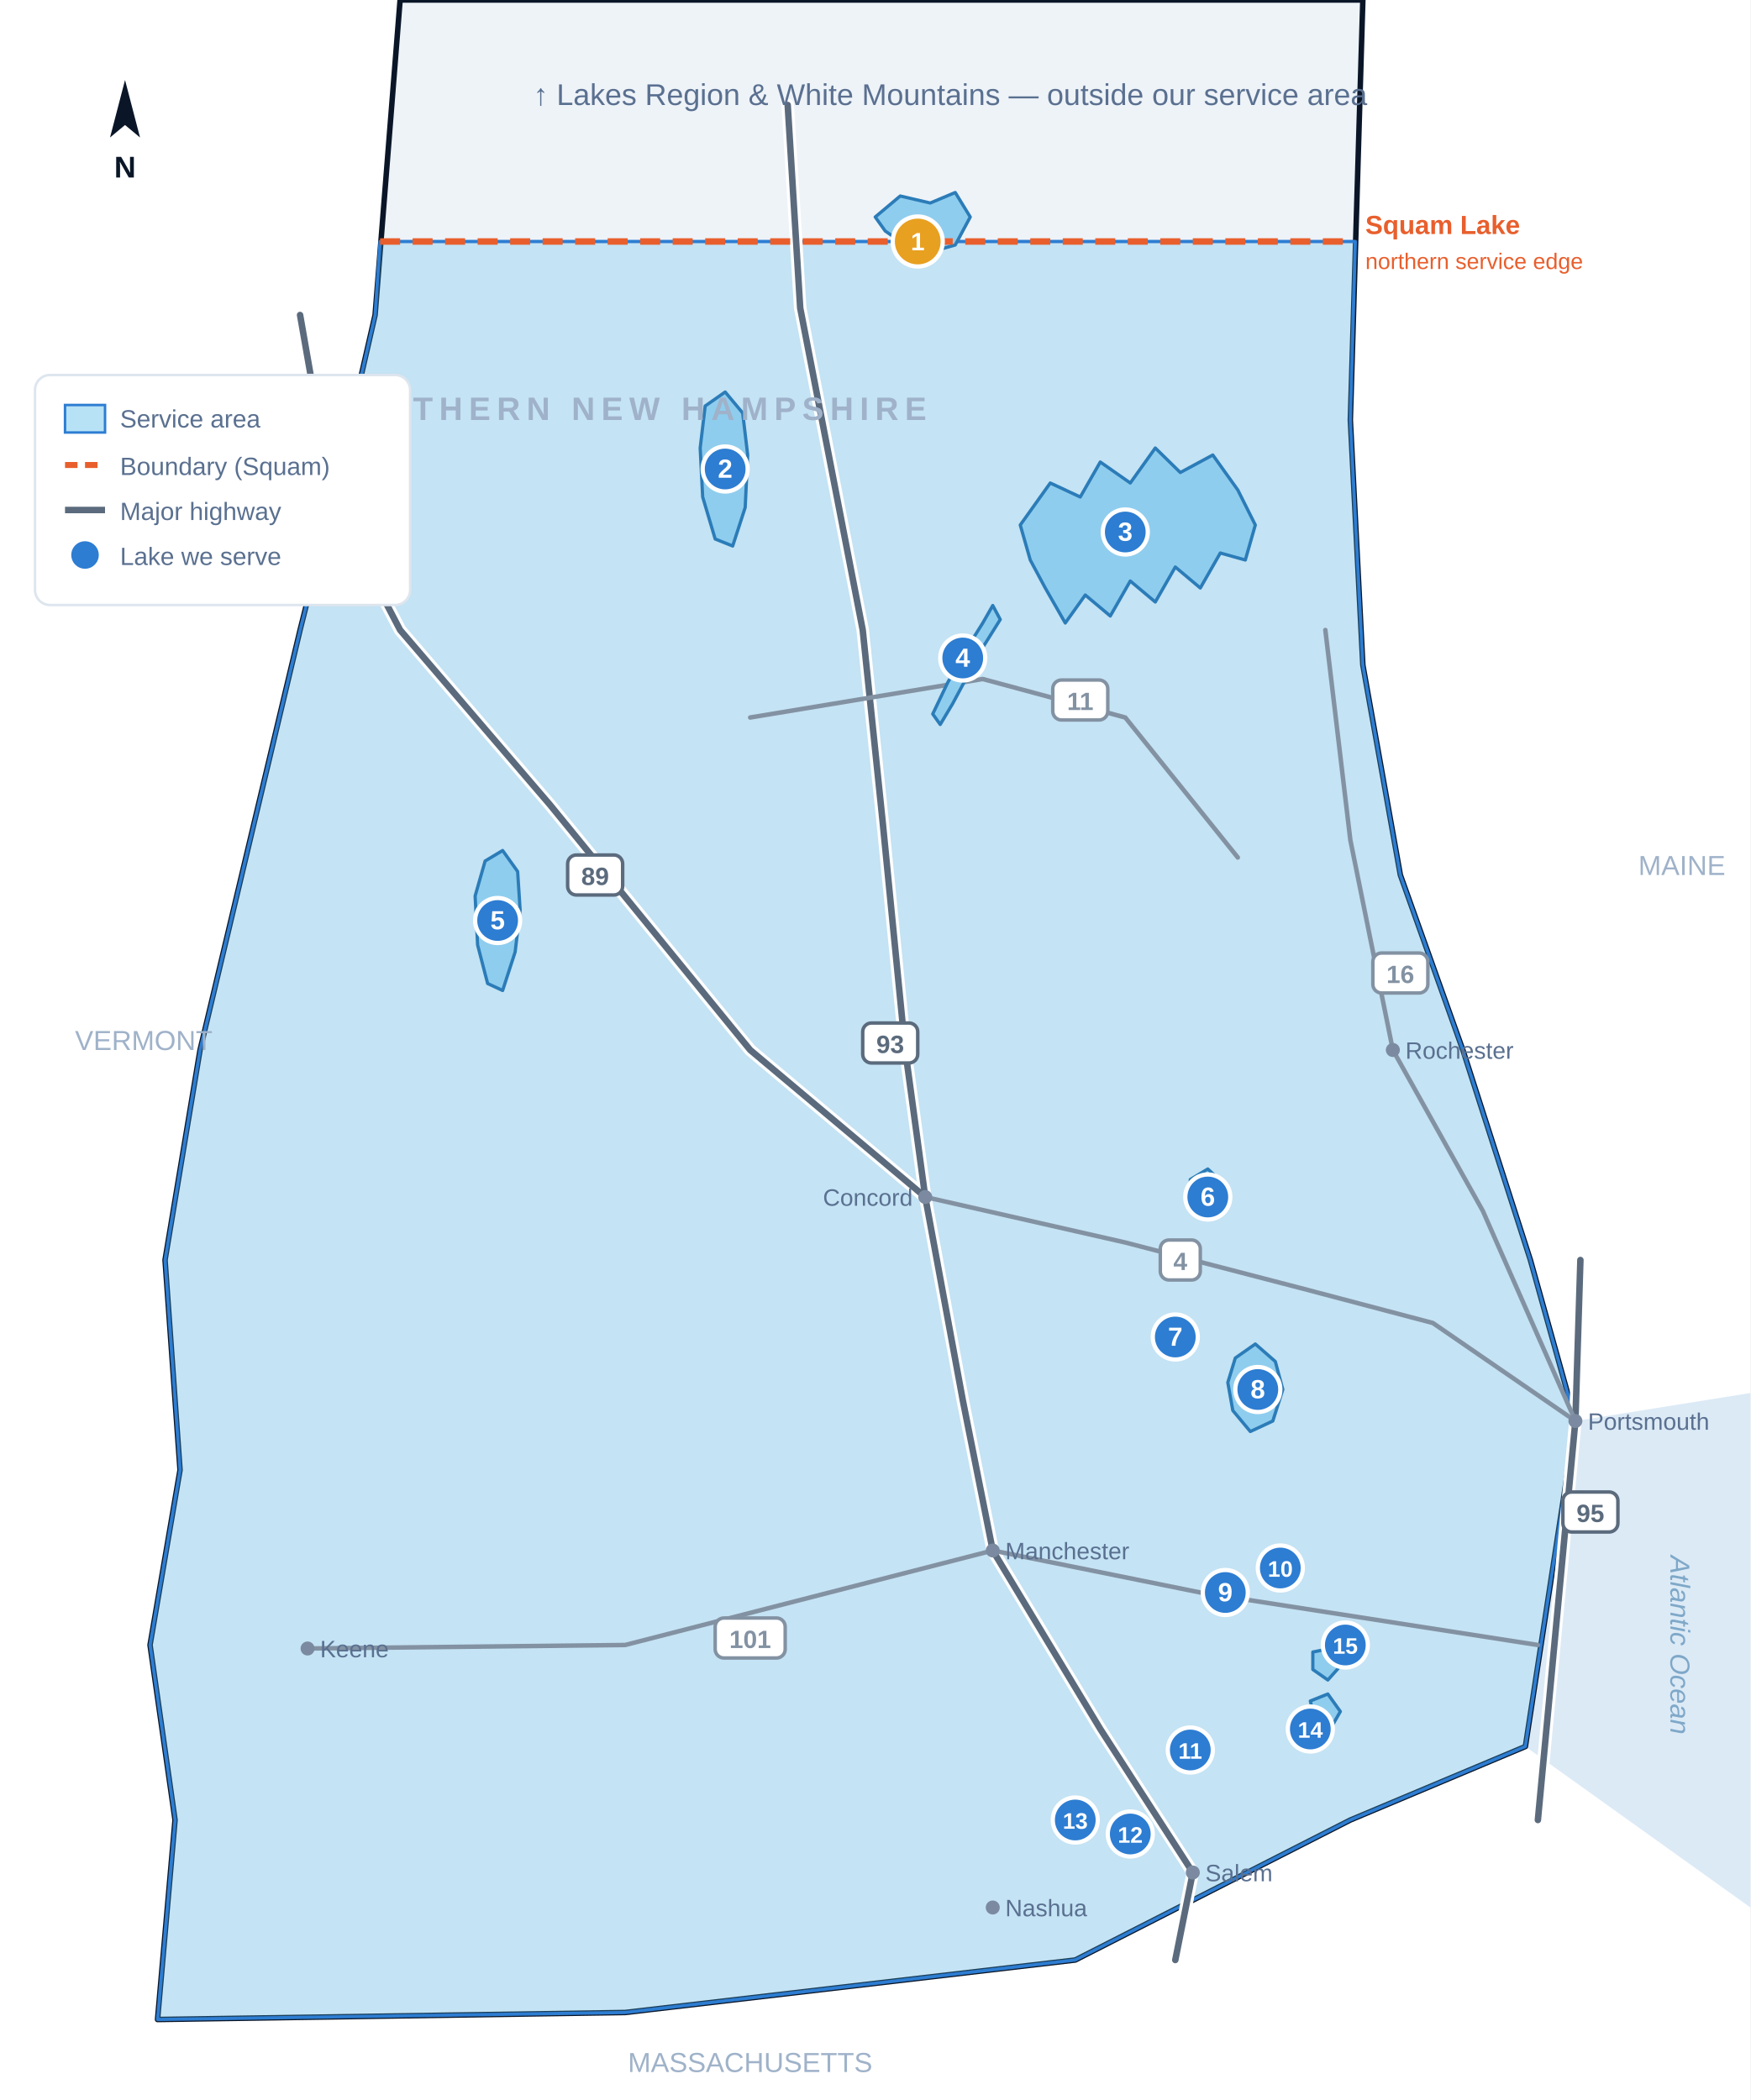
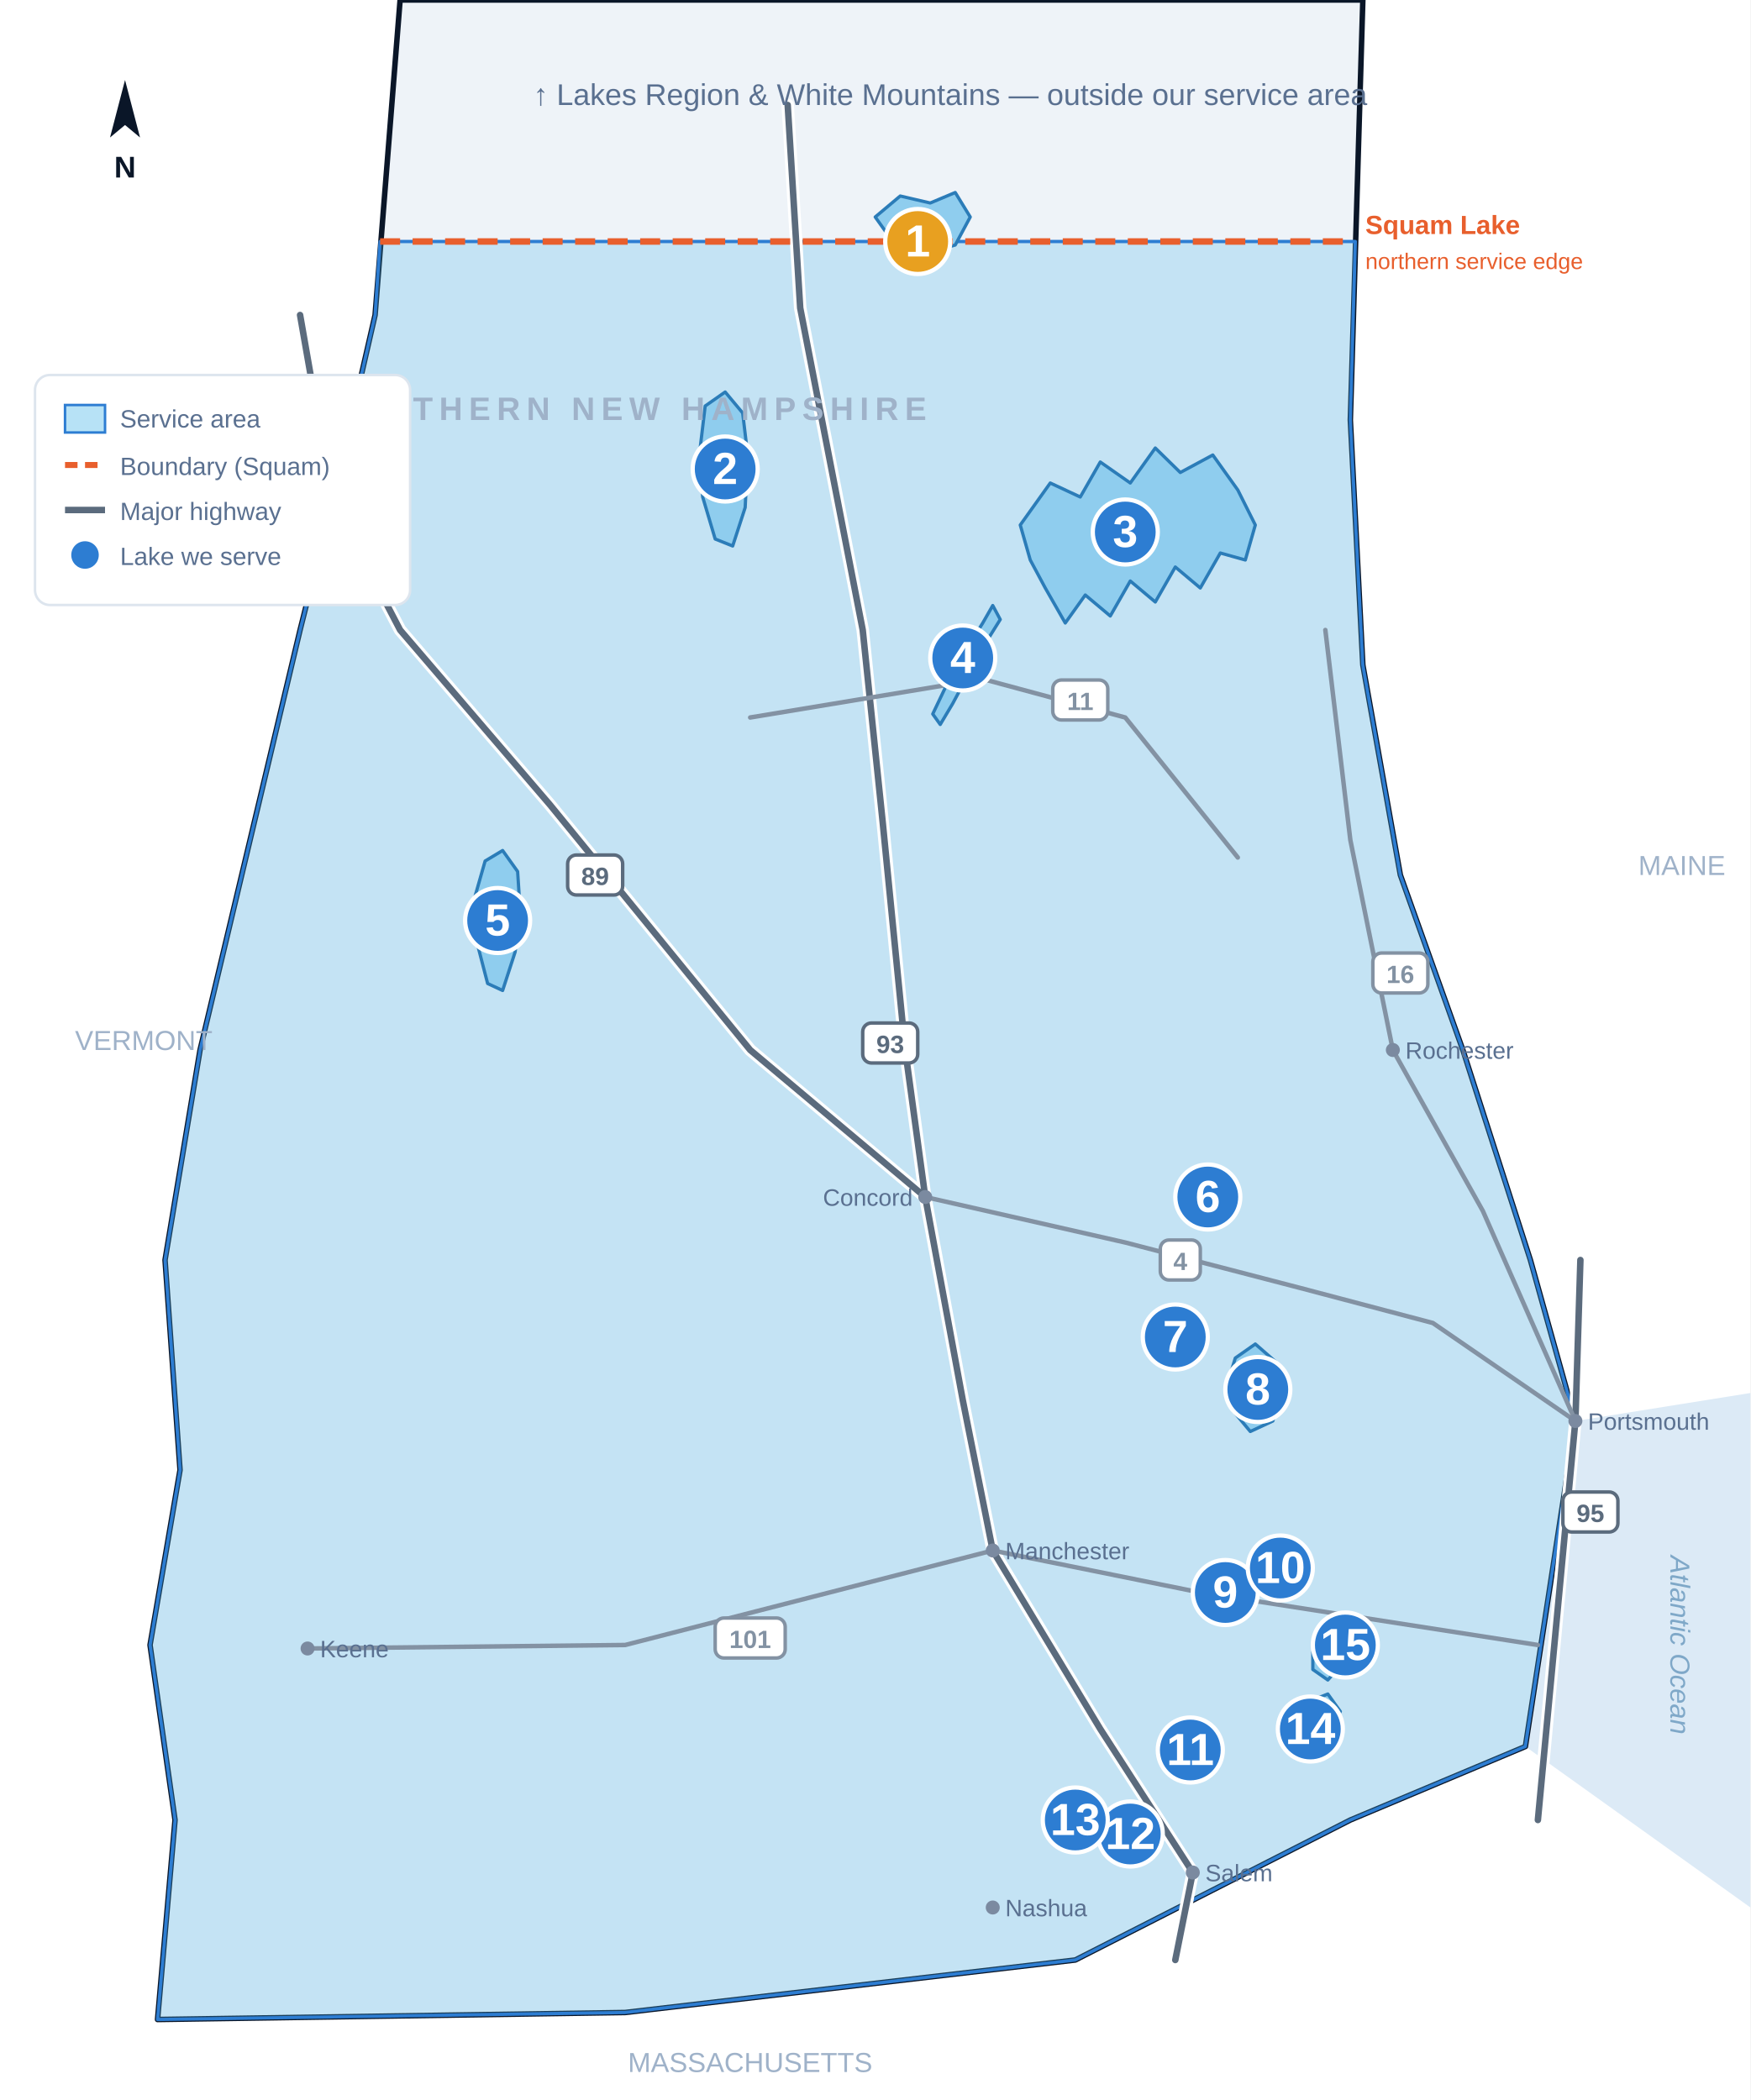
<svg xmlns="http://www.w3.org/2000/svg" viewBox="0 0 700 840" role="img" aria-label="Detailed map of southern and central New Hampshire showing NH Jet Fun delivery area (south of Squam Lake), major highways, cities, and the 15 lakes served.">
  <rect x="0" y="0" width="700" height="840" fill="#ffffff" />
  <polygon points="630,568.4 700,557.2 700,763.0 610,698.6" fill="#dCEAF6" />
  <text x="668" y="658.0" text-anchor="middle" transform="rotate(90 668 658.0)" font-family="'Segoe UI',Arial,Helvetica,sans-serif" font-size="11" font-style="italic" fill="#7fa8c8">Atlantic Ocean</text>
  <polygon points="160,0.0 545,0.0 540,168.0 545,266.0 560,350.0 585,420.0 612,504.0 630,568.4 610,698.6 540,728.0 430,784.0 250,805.0 63,807.8 70,728.0 60,658.0 72,588.0 66,504.0 80,420.0 100,336.0 120,252.0 133,200.2 150,126.0" fill="#eef3f8" stroke="#0a1628" stroke-width="2.2" stroke-linejoin="round" />
  <polygon points="542,96.6 540,168.0 545,266.0 560,350.0 585,420.0 612,504.0 630,568.4 610,698.6 540,728.0 430,784.0 250,805.0 63,807.8 70,728.0 60,658.0 72,588.0 66,504.0 80,420.0 100,336.0 120,252.0 133,200.2 150,126.0 152,96.6" fill="#4db6e8" fill-opacity="0.26" stroke="#2d7dd2" stroke-width="1.3" stroke-linejoin="round" />
  <polyline points="470,784.0 477,749.0 440,691.6 397,620.2 385,560.0 370,478.8 362,420.0 353,329.0 345,252.0 320,123.2 315,42.0" fill="none" stroke="#fff" stroke-width="5" stroke-linejoin="round" stroke-linecap="round" />
  <polyline points="370,478.8 300,420.0 220,322.0 160,252.0 133,200.2 120,126.0" fill="none" stroke="#fff" stroke-width="5" stroke-linejoin="round" stroke-linecap="round" />
  <polyline points="615,728.0 630,568.4 632,504.0" fill="none" stroke="#fff" stroke-width="5" stroke-linejoin="round" stroke-linecap="round" />
  <polyline points="470,784.0 477,749.0 440,691.6 397,620.2 385,560.0 370,478.8 362,420.0 353,329.0 345,252.0 320,123.2 315,42.0" fill="none" stroke="#5b6b7d" stroke-width="2.6" stroke-linejoin="round" stroke-linecap="round" />
  <polyline points="370,478.8 300,420.0 220,322.0 160,252.0 133,200.2 120,126.0" fill="none" stroke="#5b6b7d" stroke-width="2.6" stroke-linejoin="round" stroke-linecap="round" />
  <polyline points="615,728.0 630,568.4 632,504.0" fill="none" stroke="#5b6b7d" stroke-width="2.6" stroke-linejoin="round" stroke-linecap="round" />
  <polyline points="370,478.8 450,497.0 520,515.2 573,529.2 630,568.4" fill="none" stroke="#8392a3" stroke-width="1.8" stroke-linejoin="round" stroke-linecap="round" />
  <polyline points="123,659.4 250,658.0 397,620.2 480,637.0 615,658.0" fill="none" stroke="#8392a3" stroke-width="1.8" stroke-linejoin="round" stroke-linecap="round" />
  <polyline points="630,568.4 593,484.4 557,420.0 540,336.0 530,252.0" fill="none" stroke="#8392a3" stroke-width="1.8" stroke-linejoin="round" stroke-linecap="round" />
  <polyline points="300,287.0 393,271.6 450,287.0 495,343.0" fill="none" stroke="#8392a3" stroke-width="1.8" stroke-linejoin="round" stroke-linecap="round" />
  <polygon points="408,210.0 420,193.2 432,198.8 440,184.8 452,193.2 462,179.2 472,189.0 485,182.0 495,196.0 502,210.0 498,224.0 488,221.2 480,235.2 470,226.8 462,240.8 452,232.4 444,246.4 434,238.0 426,249.2 418,235.2 412,224.0" fill="#8fcdee" stroke="#2b7cb8" stroke-width="1.3" stroke-linejoin="round" />
  <polygon points="350,86.8 360,78.4 372,81.2 382,77.0 388,86.8 382,98.0 372,100.8 362,98.0 354,92.4" fill="#8fcdee" stroke="#2b7cb8" stroke-width="1.3" stroke-linejoin="round" />
  <polygon points="373,285.6 379,273.0 386,260.4 393,249.2 397,242.2 400,247.8 393,259.0 387,270.2 381,281.4 376,289.8" fill="#8fcdee" stroke="#2b7cb8" stroke-width="1.3" stroke-linejoin="round" />
  <polygon points="282,162.4 290,156.8 297,165.2 299,182.0 298,203.0 293,218.4 286,215.6 281,198.8 280,179.2" fill="#8fcdee" stroke="#2b7cb8" stroke-width="1.3" stroke-linejoin="round" />
  <polygon points="194,344.4 201,340.2 207,348.6 208,364.0 206,380.8 201,396.2 195,393.4 191,378.0 190,358.4" fill="#8fcdee" stroke="#2b7cb8" stroke-width="1.3" stroke-linejoin="round" />
  <polygon points="494,543.2 502,537.6 510,544.6 513,555.8 509,568.4 500,572.6 493,564.2 491,553.0" fill="#8fcdee" stroke="#2b7cb8" stroke-width="1.3" stroke-linejoin="round" />
  <polygon points="476,471.8 483,467.6 489,473.2 488,484.4 481,487.2 476,480.2" fill="#8fcdee" stroke="#2b7cb8" stroke-width="1.3" stroke-linejoin="round" />
  <polygon points="524,680.4 531,677.6 536,684.6 532,691.6 526,688.8" fill="#8fcdee" stroke="#2b7cb8" stroke-width="1.3" stroke-linejoin="round" />
  <polygon points="525,660.8 532,659.4 536,666.4 531,672.0 525,667.8" fill="#8fcdee" stroke="#2b7cb8" stroke-width="1.3" stroke-linejoin="round" />
  <circle cx="397" cy="620.2" r="2.8" fill="#7b8aa0" />
  <text x="402" y="623.7" text-anchor="start" font-family="'Segoe UI',Arial,Helvetica,sans-serif" font-size="9.5" fill="#5a7090">Manchester</text>
  <circle cx="370" cy="478.8" r="2.8" fill="#7b8aa0" />
  <text x="365" y="482.3" text-anchor="end" font-family="'Segoe UI',Arial,Helvetica,sans-serif" font-size="9.5" fill="#5a7090">Concord</text>
  <circle cx="397" cy="763.0" r="2.8" fill="#7b8aa0" />
  <text x="402" y="766.5" text-anchor="start" font-family="'Segoe UI',Arial,Helvetica,sans-serif" font-size="9.5" fill="#5a7090">Nashua</text>
  <circle cx="630" cy="568.4" r="2.8" fill="#7b8aa0" />
  <text x="635" y="571.9" text-anchor="start" font-family="'Segoe UI',Arial,Helvetica,sans-serif" font-size="9.5" fill="#5a7090">Portsmouth</text>
  <circle cx="123" cy="659.4" r="2.8" fill="#7b8aa0" />
  <text x="128" y="662.9" text-anchor="start" font-family="'Segoe UI',Arial,Helvetica,sans-serif" font-size="9.5" fill="#5a7090">Keene</text>
  <circle cx="557" cy="420.0" r="2.8" fill="#7b8aa0" />
  <text x="562" y="423.5" text-anchor="start" font-family="'Segoe UI',Arial,Helvetica,sans-serif" font-size="9.5" fill="#5a7090">Rochester</text>
  <circle cx="477" cy="749.0" r="2.8" fill="#7b8aa0" />
  <text x="482" y="752.5" text-anchor="start" font-family="'Segoe UI',Arial,Helvetica,sans-serif" font-size="9.5" fill="#5a7090">Salem</text>
  <line x1="152" y1="96.6" x2="542" y2="96.6" stroke="#e85f2d" stroke-width="2.6" stroke-dasharray="8 5" />
  <text x="380" y="42.0" text-anchor="middle" font-family="'Segoe UI',Arial,Helvetica,sans-serif" font-size="12" fill="#5a7090">↑ Lakes Region &amp; White Mountains — outside our service area</text>
  <text x="546" y="93.6" font-family="'Segoe UI',Arial,Helvetica,sans-serif" font-size="10.5" font-weight="700" fill="#e85f2d">Squam Lake</text>
  <text x="546" y="107.6" font-family="'Segoe UI',Arial,Helvetica,sans-serif" font-size="9" fill="#e85f2d">northern service edge</text>
  <text x="250" y="168.0" text-anchor="middle" font-family="'Segoe UI',Arial,Helvetica,sans-serif" font-size="13" letter-spacing="2.5" font-weight="700" fill="#9fb2c9">SOUTHERN NEW HAMPSHIRE</text>
  <text x="30" y="420.0" font-family="'Segoe UI',Arial,Helvetica,sans-serif" font-size="11" fill="#9fb2c9">VERMONT</text>
  <text x="690" y="350.0" text-anchor="end" font-family="'Segoe UI',Arial,Helvetica,sans-serif" font-size="11" fill="#9fb2c9">MAINE</text>
  <text x="300" y="828.8" text-anchor="middle" font-family="'Segoe UI',Arial,Helvetica,sans-serif" font-size="11" fill="#9fb2c9">MASSACHUSETTS</text>
  <g transform="translate(50,48)">
    <path d="M0,-16 L6,7 L0,2 L-6,7 Z" fill="#0a1628" />
    <text x="0" y="23" text-anchor="middle" font-family="'Segoe UI',Arial,Helvetica,sans-serif" font-size="12" font-weight="700" fill="#0a1628">N</text>
  </g>
  <g>
    <rect x="345.0" y="409.2" width="22" height="16" rx="3.5" fill="#fff" stroke="#5b6b7d" stroke-width="1.4" />
    <text x="356" y="421.2" text-anchor="middle" font-family="'Segoe UI',Arial,Helvetica,sans-serif" font-size="10" font-weight="700" fill="#5b6b7d">93</text>
  </g>
  <g>
    <rect x="227.0" y="342.0" width="22" height="16" rx="3.5" fill="#fff" stroke="#5b6b7d" stroke-width="1.4" />
    <text x="238" y="354.0" text-anchor="middle" font-family="'Segoe UI',Arial,Helvetica,sans-serif" font-size="10" font-weight="700" fill="#5b6b7d">89</text>
  </g>
  <g>
    <rect x="625.0" y="596.8" width="22" height="16" rx="3.5" fill="#fff" stroke="#5b6b7d" stroke-width="1.4" />
    <text x="636" y="608.8" text-anchor="middle" font-family="'Segoe UI',Arial,Helvetica,sans-serif" font-size="10" font-weight="700" fill="#5b6b7d">95</text>
  </g>
  <g>
    <rect x="464.0" y="496.0" width="16" height="16" rx="3.5" fill="#fff" stroke="#8392a3" stroke-width="1.4" />
    <text x="472" y="508.0" text-anchor="middle" font-family="'Segoe UI',Arial,Helvetica,sans-serif" font-size="10" font-weight="700" fill="#8392a3">4</text>
  </g>
  <g>
    <rect x="286.0" y="647.2" width="28" height="16" rx="3.5" fill="#fff" stroke="#8392a3" stroke-width="1.4" />
    <text x="300" y="659.2" text-anchor="middle" font-family="'Segoe UI',Arial,Helvetica,sans-serif" font-size="10" font-weight="700" fill="#8392a3">101</text>
  </g>
  <g>
    <rect x="549.0" y="381.2" width="22" height="16" rx="3.5" fill="#fff" stroke="#8392a3" stroke-width="1.4" />
    <text x="560" y="393.2" text-anchor="middle" font-family="'Segoe UI',Arial,Helvetica,sans-serif" font-size="10" font-weight="700" fill="#8392a3">16</text>
  </g>
  <g>
    <rect x="421.0" y="272.0" width="22" height="16" rx="3.5" fill="#fff" stroke="#8392a3" stroke-width="1.4" />
    <text x="432" y="284.0" text-anchor="middle" font-family="'Segoe UI',Arial,Helvetica,sans-serif" font-size="10" font-weight="700" fill="#8392a3">11</text>
  </g>
  <g>
-     <circle cx="367" cy="96.6" r="10" fill="#e8a020" stroke="#fff" stroke-width="1.7" />
-     <text x="367" y="100.1" text-anchor="middle" font-family="'Segoe UI',Arial,Helvetica,sans-serif" font-size="10" font-weight="700" fill="#fff">1</text>
+     <circle cx="367" cy="96.6" r="13" fill="#e8a020" stroke="#fff" stroke-width="1.7" />
+     <text x="367" y="102.6" text-anchor="middle" font-family="'Segoe UI',Arial,Helvetica,sans-serif" font-size="18" font-weight="700" fill="#fff">1</text>
  </g>
  <g>
-     <circle cx="290" cy="187.6" r="9" fill="#2d7dd2" stroke="#fff" stroke-width="1.7" />
-     <text x="290" y="191.1" text-anchor="middle" font-family="'Segoe UI',Arial,Helvetica,sans-serif" font-size="10.5" font-weight="700" fill="#fff">2</text>
+     <circle cx="290" cy="187.6" r="13" fill="#2d7dd2" stroke="#fff" stroke-width="1.7" />
+     <text x="290" y="193.6" text-anchor="middle" font-family="'Segoe UI',Arial,Helvetica,sans-serif" font-size="18" font-weight="700" fill="#fff">2</text>
  </g>
  <g>
-     <circle cx="450" cy="212.8" r="9" fill="#2d7dd2" stroke="#fff" stroke-width="1.7" />
-     <text x="450" y="216.3" text-anchor="middle" font-family="'Segoe UI',Arial,Helvetica,sans-serif" font-size="10.5" font-weight="700" fill="#fff">3</text>
+     <circle cx="450" cy="212.8" r="13" fill="#2d7dd2" stroke="#fff" stroke-width="1.7" />
+     <text x="450" y="218.8" text-anchor="middle" font-family="'Segoe UI',Arial,Helvetica,sans-serif" font-size="18" font-weight="700" fill="#fff">3</text>
  </g>
  <g>
-     <circle cx="385" cy="263.2" r="9" fill="#2d7dd2" stroke="#fff" stroke-width="1.7" />
-     <text x="385" y="266.7" text-anchor="middle" font-family="'Segoe UI',Arial,Helvetica,sans-serif" font-size="10.5" font-weight="700" fill="#fff">4</text>
+     <circle cx="385" cy="263.2" r="13" fill="#2d7dd2" stroke="#fff" stroke-width="1.7" />
+     <text x="385" y="269.2" text-anchor="middle" font-family="'Segoe UI',Arial,Helvetica,sans-serif" font-size="18" font-weight="700" fill="#fff">4</text>
  </g>
  <g>
-     <circle cx="199" cy="368.2" r="9" fill="#2d7dd2" stroke="#fff" stroke-width="1.7" />
-     <text x="199" y="371.7" text-anchor="middle" font-family="'Segoe UI',Arial,Helvetica,sans-serif" font-size="10.5" font-weight="700" fill="#fff">5</text>
+     <circle cx="199" cy="368.2" r="13" fill="#2d7dd2" stroke="#fff" stroke-width="1.7" />
+     <text x="199" y="374.2" text-anchor="middle" font-family="'Segoe UI',Arial,Helvetica,sans-serif" font-size="18" font-weight="700" fill="#fff">5</text>
  </g>
  <g>
-     <circle cx="483" cy="478.8" r="9" fill="#2d7dd2" stroke="#fff" stroke-width="1.7" />
-     <text x="483" y="482.3" text-anchor="middle" font-family="'Segoe UI',Arial,Helvetica,sans-serif" font-size="10.5" font-weight="700" fill="#fff">6</text>
+     <circle cx="483" cy="478.8" r="13" fill="#2d7dd2" stroke="#fff" stroke-width="1.7" />
+     <text x="483" y="484.8" text-anchor="middle" font-family="'Segoe UI',Arial,Helvetica,sans-serif" font-size="18" font-weight="700" fill="#fff">6</text>
  </g>
  <g>
-     <circle cx="470" cy="534.8" r="9" fill="#2d7dd2" stroke="#fff" stroke-width="1.7" />
-     <text x="470" y="538.3" text-anchor="middle" font-family="'Segoe UI',Arial,Helvetica,sans-serif" font-size="10.5" font-weight="700" fill="#fff">7</text>
+     <circle cx="470" cy="534.8" r="13" fill="#2d7dd2" stroke="#fff" stroke-width="1.7" />
+     <text x="470" y="540.8" text-anchor="middle" font-family="'Segoe UI',Arial,Helvetica,sans-serif" font-size="18" font-weight="700" fill="#fff">7</text>
  </g>
  <g>
-     <circle cx="503" cy="555.8" r="9" fill="#2d7dd2" stroke="#fff" stroke-width="1.7" />
-     <text x="503" y="559.3" text-anchor="middle" font-family="'Segoe UI',Arial,Helvetica,sans-serif" font-size="10.5" font-weight="700" fill="#fff">8</text>
+     <circle cx="503" cy="555.8" r="13" fill="#2d7dd2" stroke="#fff" stroke-width="1.7" />
+     <text x="503" y="561.8" text-anchor="middle" font-family="'Segoe UI',Arial,Helvetica,sans-serif" font-size="18" font-weight="700" fill="#fff">8</text>
  </g>
  <g>
-     <circle cx="490" cy="637.0" r="9" fill="#2d7dd2" stroke="#fff" stroke-width="1.7" />
-     <text x="490" y="640.5" text-anchor="middle" font-family="'Segoe UI',Arial,Helvetica,sans-serif" font-size="10.5" font-weight="700" fill="#fff">9</text>
+     <circle cx="490" cy="637.0" r="13" fill="#2d7dd2" stroke="#fff" stroke-width="1.7" />
+     <text x="490" y="643.0" text-anchor="middle" font-family="'Segoe UI',Arial,Helvetica,sans-serif" font-size="18" font-weight="700" fill="#fff">9</text>
  </g>
  <g>
-     <circle cx="512" cy="627.2" r="9" fill="#2d7dd2" stroke="#fff" stroke-width="1.7" />
-     <text x="512" y="630.7" text-anchor="middle" font-family="'Segoe UI',Arial,Helvetica,sans-serif" font-size="9" font-weight="700" fill="#fff">10</text>
+     <circle cx="512" cy="627.2" r="13" fill="#2d7dd2" stroke="#fff" stroke-width="1.7" />
+     <text x="512" y="633.2" text-anchor="middle" font-family="'Segoe UI',Arial,Helvetica,sans-serif" font-size="18" font-weight="700" fill="#fff">10</text>
  </g>
  <g>
-     <circle cx="476" cy="700.0" r="9" fill="#2d7dd2" stroke="#fff" stroke-width="1.7" />
-     <text x="476" y="703.5" text-anchor="middle" font-family="'Segoe UI',Arial,Helvetica,sans-serif" font-size="9" font-weight="700" fill="#fff">11</text>
+     <circle cx="476" cy="700.0" r="13" fill="#2d7dd2" stroke="#fff" stroke-width="1.7" />
+     <text x="476" y="706.0" text-anchor="middle" font-family="'Segoe UI',Arial,Helvetica,sans-serif" font-size="18" font-weight="700" fill="#fff">11</text>
  </g>
  <g>
-     <circle cx="452" cy="733.6" r="9" fill="#2d7dd2" stroke="#fff" stroke-width="1.7" />
-     <text x="452" y="737.1" text-anchor="middle" font-family="'Segoe UI',Arial,Helvetica,sans-serif" font-size="9" font-weight="700" fill="#fff">12</text>
+     <circle cx="452" cy="733.6" r="13" fill="#2d7dd2" stroke="#fff" stroke-width="1.7" />
+     <text x="452" y="739.6" text-anchor="middle" font-family="'Segoe UI',Arial,Helvetica,sans-serif" font-size="18" font-weight="700" fill="#fff">12</text>
  </g>
  <g>
-     <circle cx="430" cy="728.0" r="9" fill="#2d7dd2" stroke="#fff" stroke-width="1.7" />
-     <text x="430" y="731.5" text-anchor="middle" font-family="'Segoe UI',Arial,Helvetica,sans-serif" font-size="9" font-weight="700" fill="#fff">13</text>
+     <circle cx="430" cy="728.0" r="13" fill="#2d7dd2" stroke="#fff" stroke-width="1.7" />
+     <text x="430" y="734.0" text-anchor="middle" font-family="'Segoe UI',Arial,Helvetica,sans-serif" font-size="18" font-weight="700" fill="#fff">13</text>
  </g>
  <g>
-     <circle cx="524" cy="691.6" r="9" fill="#2d7dd2" stroke="#fff" stroke-width="1.7" />
-     <text x="524" y="695.1" text-anchor="middle" font-family="'Segoe UI',Arial,Helvetica,sans-serif" font-size="9" font-weight="700" fill="#fff">14</text>
+     <circle cx="524" cy="691.6" r="13" fill="#2d7dd2" stroke="#fff" stroke-width="1.7" />
+     <text x="524" y="697.6" text-anchor="middle" font-family="'Segoe UI',Arial,Helvetica,sans-serif" font-size="18" font-weight="700" fill="#fff">14</text>
  </g>
  <g>
-     <circle cx="538" cy="658.0" r="9" fill="#2d7dd2" stroke="#fff" stroke-width="1.7" />
-     <text x="538" y="661.5" text-anchor="middle" font-family="'Segoe UI',Arial,Helvetica,sans-serif" font-size="9" font-weight="700" fill="#fff">15</text>
+     <circle cx="538" cy="658.0" r="13" fill="#2d7dd2" stroke="#fff" stroke-width="1.7" />
+     <text x="538" y="664.0" text-anchor="middle" font-family="'Segoe UI',Arial,Helvetica,sans-serif" font-size="18" font-weight="700" fill="#fff">15</text>
  </g>
  <g font-family="'Segoe UI',Arial,Helvetica,sans-serif" font-size="10" fill="#5a7090">
    <rect x="14" y="150" width="150" height="92" rx="6" fill="#fff" stroke="#dde5ee" />
    <rect x="26" y="162" width="16" height="11" fill="#4db6e8" fill-opacity="0.4" stroke="#2d7dd2" />
    <text x="48" y="171">Service area</text>
    <line x1="26" y1="186" x2="42" y2="186" stroke="#e85f2d" stroke-width="2.4" stroke-dasharray="5 3" />
    <text x="48" y="190">Boundary (Squam)</text>
    <line x1="26" y1="204" x2="42" y2="204" stroke="#5b6b7d" stroke-width="2.6" />
    <text x="48" y="208">Major highway</text>
    <circle cx="34" cy="222" r="5.5" fill="#2d7dd2" />
    <text x="48" y="226">Lake we serve</text>
  </g>
</svg>
